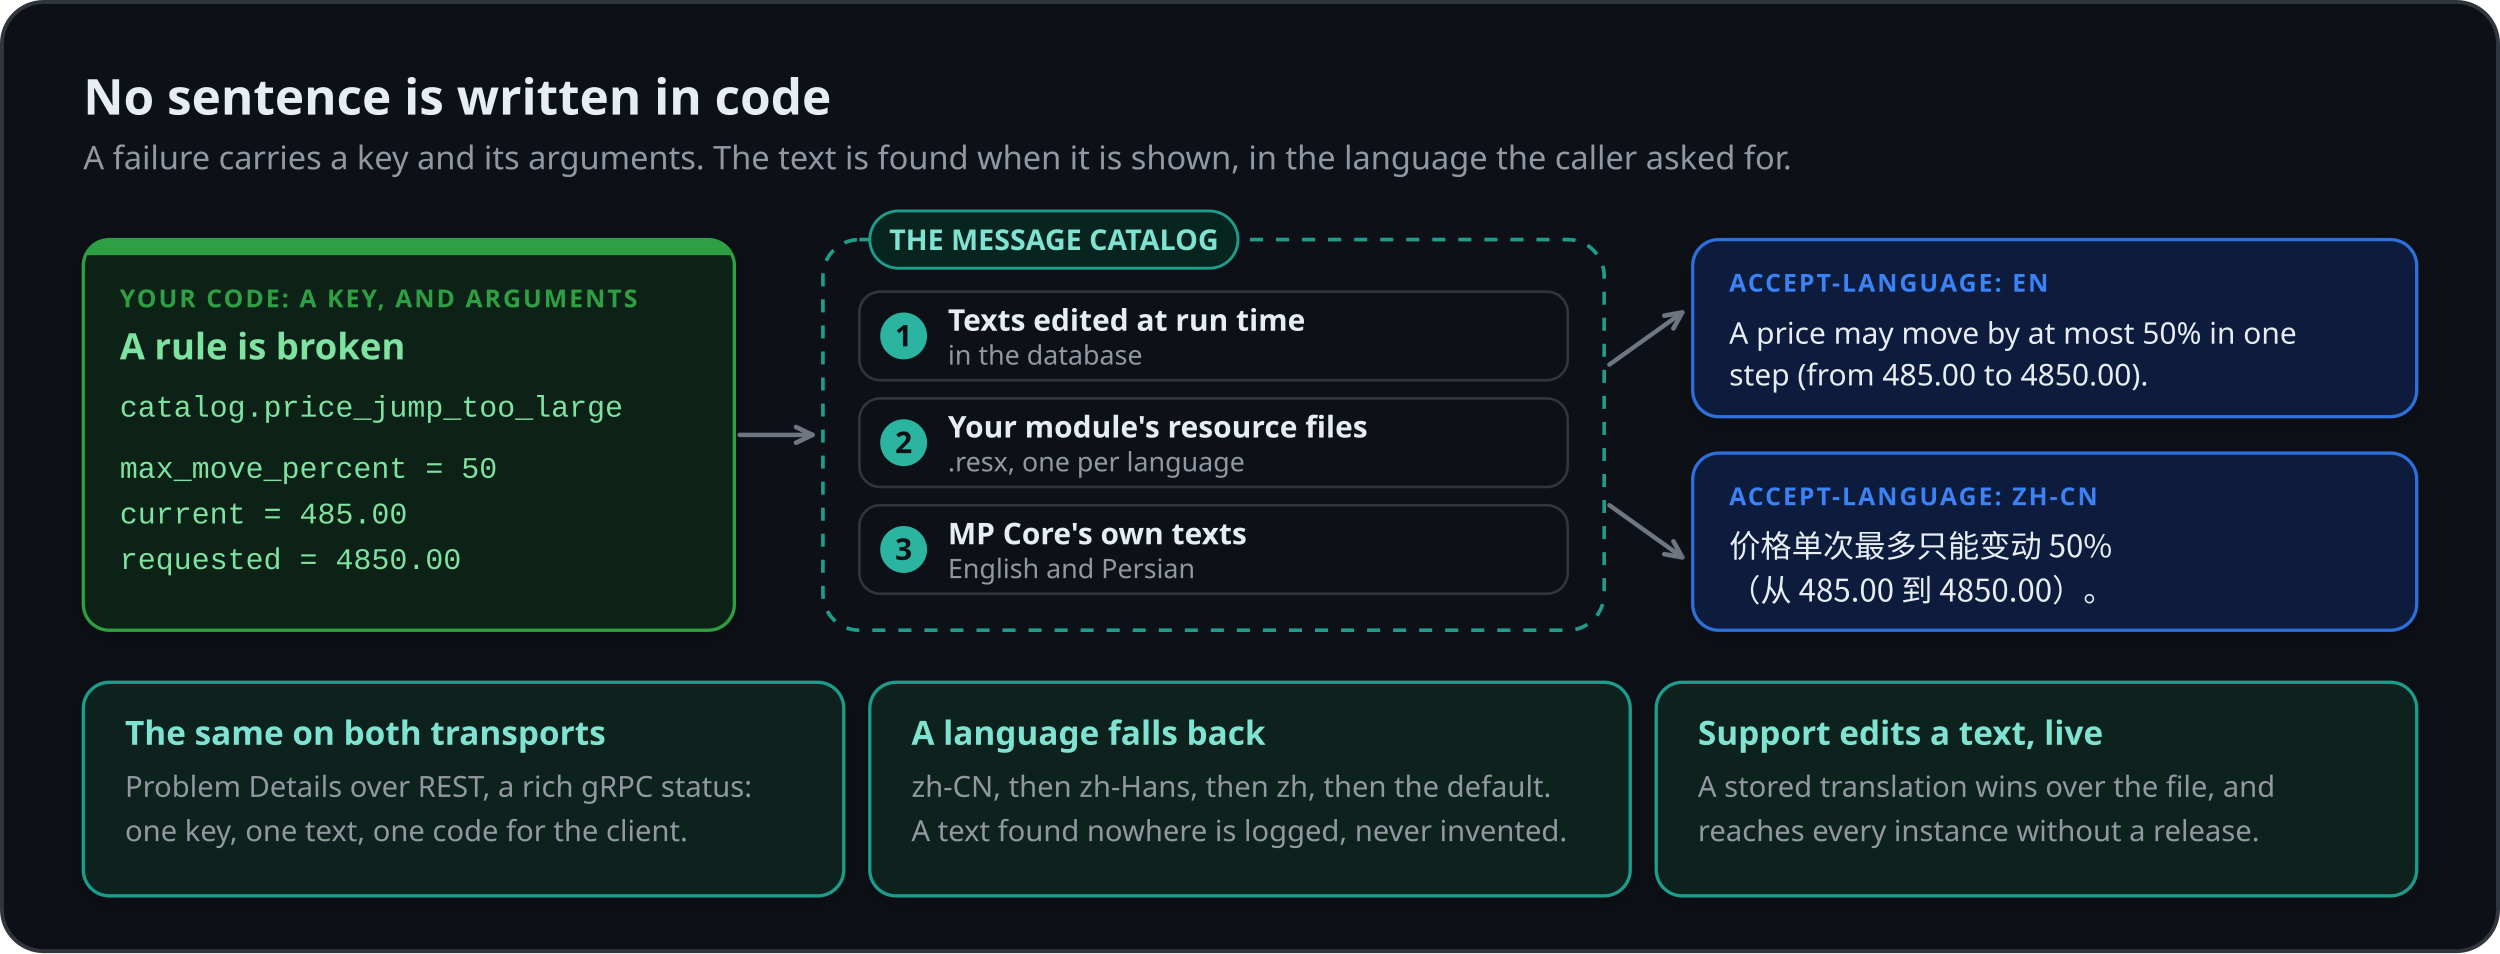
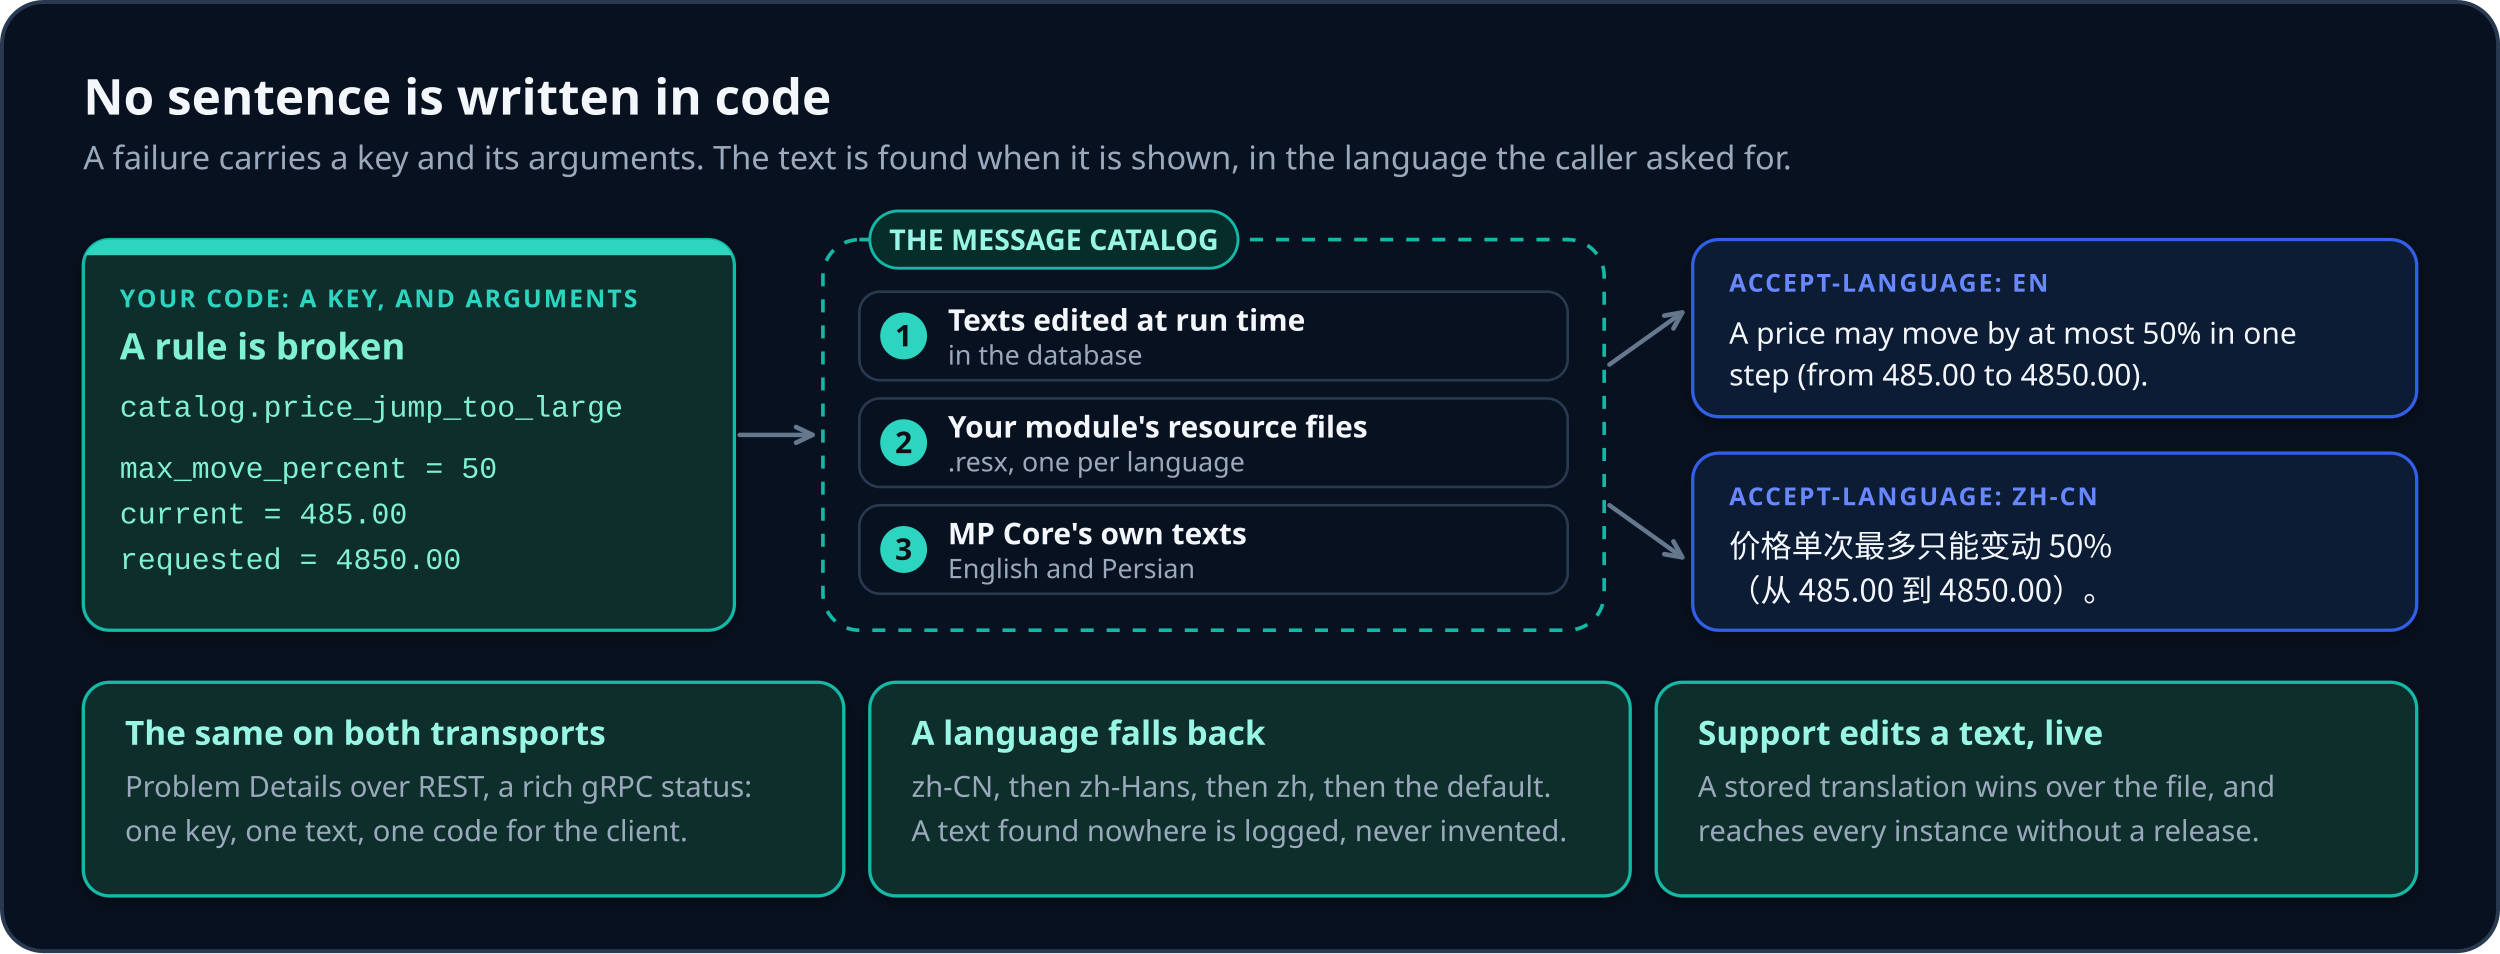
<svg xmlns="http://www.w3.org/2000/svg" viewBox="0 0 960 366" width="960" height="366" role="img" aria-label="Localization: a key and arguments become a text in the caller's language, from three sources">
  <defs>
    <filter id="shadow" x="-10%" y="-10%" width="120%" height="130%">
-       <feDropShadow dx="0" dy="2" stdDeviation="3" flood-color="#000000" flood-opacity="0.35" />
+       <feDropShadow dx="0" dy="2" stdDeviation="3" flood-color="#020611" flood-opacity="0.38" />
    </filter>
  </defs>
-   <rect x="0.75" y="0.75" width="958.5" height="364.5" rx="16" fill="#0d1117" stroke="#30363d" stroke-width="1.5" />
-   <text x="32" y="44" font-family="-apple-system, BlinkMacSystemFont, 'Segoe UI', 'Noto Sans', Helvetica, Arial, sans-serif" font-size="19" font-weight="700" fill="#e6edf3" text-anchor="start">No sentence is written in code</text>
-   <text x="32" y="65" font-family="-apple-system, BlinkMacSystemFont, 'Segoe UI', 'Noto Sans', Helvetica, Arial, sans-serif" font-size="12.5" font-weight="400" fill="#9198a1" text-anchor="start">A failure carries a key and its arguments. The text is found when it is shown, in the language the caller asked for.</text>
-   <rect x="32" y="92" width="250" height="150" rx="10" fill="#0b2417" stroke="#2ea043" stroke-width="1.25" filter="url(#shadow)" />
+   <rect x="0.75" y="0.75" width="958.5" height="364.5" rx="16" fill="#08111f" stroke="#293a50" stroke-width="1.5" />
+   <text x="32" y="44" font-family="-apple-system, BlinkMacSystemFont, 'Segoe UI', 'Noto Sans', Helvetica, Arial, sans-serif" font-size="19" font-weight="700" fill="#f3f7fc" text-anchor="start">No sentence is written in code</text>
+   <text x="32" y="65" font-family="-apple-system, BlinkMacSystemFont, 'Segoe UI', 'Noto Sans', Helvetica, Arial, sans-serif" font-size="12.5" font-weight="400" fill="#9aa9bc" text-anchor="start">A failure carries a key and its arguments. The text is found when it is shown, in the language the caller asked for.</text>
+   <rect x="32" y="92" width="250" height="150" rx="10" fill="#082d2a" stroke="#14b8a6" stroke-width="1.25" filter="url(#shadow)" />
  <clipPath id="clip3">
    <rect x="32" y="92" width="250" height="150" rx="10" />
  </clipPath>
-   <rect x="32" y="92" width="250" height="6" fill="#2ea043" clip-path="url(#clip3)" />
-   <text x="46" y="118" font-family="-apple-system, BlinkMacSystemFont, 'Segoe UI', 'Noto Sans', Helvetica, Arial, sans-serif" font-size="9.5" font-weight="700" fill="#2ea043" text-anchor="start" letter-spacing="0.8">YOUR CODE: A KEY, AND ARGUMENTS</text>
-   <text x="46" y="138" font-family="-apple-system, BlinkMacSystemFont, 'Segoe UI', 'Noto Sans', Helvetica, Arial, sans-serif" font-size="14" font-weight="700" fill="#7ee2a0" text-anchor="start">A rule is broken</text>
-   <text x="46" y="160" font-family="ui-monospace, SFMono-Regular, 'SF Mono', Menlo, Consolas, 'Liberation Mono', monospace" font-size="11.5" font-weight="400" fill="#7ee2a0" text-anchor="start">catalog.price_jump_too_large</text>
-   <text x="46" y="183.5" font-family="ui-monospace, SFMono-Regular, 'SF Mono', Menlo, Consolas, 'Liberation Mono', monospace" font-size="11.5" font-weight="400" fill="#7ee2a0" text-anchor="start">max_move_percent = 50</text>
-   <text x="46" y="201.0" font-family="ui-monospace, SFMono-Regular, 'SF Mono', Menlo, Consolas, 'Liberation Mono', monospace" font-size="11.5" font-weight="400" fill="#7ee2a0" text-anchor="start">current = 485.00</text>
-   <text x="46" y="218.5" font-family="ui-monospace, SFMono-Regular, 'SF Mono', Menlo, Consolas, 'Liberation Mono', monospace" font-size="11.5" font-weight="400" fill="#7ee2a0" text-anchor="start">requested = 4850.00</text>
-   <path d="M 284 167 L 312 167" fill="none" stroke="#6e7681" stroke-width="1.7" stroke-linecap="round" stroke-linejoin="round" />
-   <path d="M 305.7 170.0 L 312 167 L 305.7 164.0" fill="none" stroke="#6e7681" stroke-width="1.8" stroke-linecap="round" stroke-linejoin="round" />
-   <rect x="316" y="92" width="300" height="150" rx="14" fill="none" stroke="#1f9d8b" stroke-width="1.4" stroke-dasharray="5 5" />
-   <rect x="334" y="81" width="141.4" height="22" rx="6" fill="#0d1117" stroke="none" stroke-width="1.25" />
-   <rect x="334" y="81" width="141.4" height="22" rx="11" fill="#07241f" stroke="#1f9d8b" stroke-width="1.1" />
-   <text x="404.7" y="96" font-family="-apple-system, BlinkMacSystemFont, 'Segoe UI', 'Noto Sans', Helvetica, Arial, sans-serif" font-size="11" font-weight="700" fill="#7fe3d2" text-anchor="middle">THE MESSAGE CATALOG</text>
-   <rect x="330" y="112" width="272" height="34" rx="8" fill="#0d1117" stroke="#30363d" stroke-width="1" />
-   <circle cx="347" cy="129" r="9" fill="#2bb5a0" />
+   <rect x="32" y="92" width="250" height="6" fill="#2dd4bf" clip-path="url(#clip3)" />
+   <text x="46" y="118" font-family="-apple-system, BlinkMacSystemFont, 'Segoe UI', 'Noto Sans', Helvetica, Arial, sans-serif" font-size="9.5" font-weight="700" fill="#2dd4bf" text-anchor="start" letter-spacing="0.8">YOUR CODE: A KEY, AND ARGUMENTS</text>
+   <text x="46" y="138" font-family="-apple-system, BlinkMacSystemFont, 'Segoe UI', 'Noto Sans', Helvetica, Arial, sans-serif" font-size="14" font-weight="700" fill="#80f2d2" text-anchor="start">A rule is broken</text>
+   <text x="46" y="160" font-family="ui-monospace, SFMono-Regular, 'SF Mono', Menlo, Consolas, 'Liberation Mono', monospace" font-size="11.5" font-weight="400" fill="#80f2d2" text-anchor="start">catalog.price_jump_too_large</text>
+   <text x="46" y="183.5" font-family="ui-monospace, SFMono-Regular, 'SF Mono', Menlo, Consolas, 'Liberation Mono', monospace" font-size="11.5" font-weight="400" fill="#80f2d2" text-anchor="start">max_move_percent = 50</text>
+   <text x="46" y="201.0" font-family="ui-monospace, SFMono-Regular, 'SF Mono', Menlo, Consolas, 'Liberation Mono', monospace" font-size="11.5" font-weight="400" fill="#80f2d2" text-anchor="start">current = 485.00</text>
+   <text x="46" y="218.5" font-family="ui-monospace, SFMono-Regular, 'SF Mono', Menlo, Consolas, 'Liberation Mono', monospace" font-size="11.5" font-weight="400" fill="#80f2d2" text-anchor="start">requested = 4850.00</text>
+   <path d="M 284 167 L 312 167" fill="none" stroke="#66788d" stroke-width="1.7" stroke-linecap="round" stroke-linejoin="round" />
+   <path d="M 305.7 170.0 L 312 167 L 305.7 164.0" fill="none" stroke="#66788d" stroke-width="1.8" stroke-linecap="round" stroke-linejoin="round" />
+   <rect x="316" y="92" width="300" height="150" rx="14" fill="none" stroke="#14b8a6" stroke-width="1.4" stroke-dasharray="5 5" />
+   <rect x="334" y="81" width="141.4" height="22" rx="6" fill="#08111f" stroke="none" stroke-width="1.25" />
+   <rect x="334" y="81" width="141.4" height="22" rx="11" fill="#072d2b" stroke="#14b8a6" stroke-width="1.1" />
+   <text x="404.7" y="96" font-family="-apple-system, BlinkMacSystemFont, 'Segoe UI', 'Noto Sans', Helvetica, Arial, sans-serif" font-size="11" font-weight="700" fill="#99f6e4" text-anchor="middle">THE MESSAGE CATALOG</text>
+   <rect x="330" y="112" width="272" height="34" rx="8" fill="#08111f" stroke="#293a50" stroke-width="1" />
+   <circle cx="347" cy="129" r="9" fill="#2dd4bf" />
  <text x="347" y="133" font-family="-apple-system, BlinkMacSystemFont, 'Segoe UI', 'Noto Sans', Helvetica, Arial, sans-serif" font-size="11.5" font-weight="700" fill="#0d1117" text-anchor="middle">1</text>
-   <text x="364" y="127" font-family="-apple-system, BlinkMacSystemFont, 'Segoe UI', 'Noto Sans', Helvetica, Arial, sans-serif" font-size="11.5" font-weight="700" fill="#e6edf3" text-anchor="start">Texts edited at run time</text>
-   <text x="364" y="140" font-family="-apple-system, BlinkMacSystemFont, 'Segoe UI', 'Noto Sans', Helvetica, Arial, sans-serif" font-size="10.3" font-weight="400" fill="#9198a1" text-anchor="start">in the database</text>
-   <rect x="330" y="153" width="272" height="34" rx="8" fill="#0d1117" stroke="#30363d" stroke-width="1" />
-   <circle cx="347" cy="170" r="9" fill="#2bb5a0" />
+   <text x="364" y="127" font-family="-apple-system, BlinkMacSystemFont, 'Segoe UI', 'Noto Sans', Helvetica, Arial, sans-serif" font-size="11.5" font-weight="700" fill="#f3f7fc" text-anchor="start">Texts edited at run time</text>
+   <text x="364" y="140" font-family="-apple-system, BlinkMacSystemFont, 'Segoe UI', 'Noto Sans', Helvetica, Arial, sans-serif" font-size="10.3" font-weight="400" fill="#9aa9bc" text-anchor="start">in the database</text>
+   <rect x="330" y="153" width="272" height="34" rx="8" fill="#08111f" stroke="#293a50" stroke-width="1" />
+   <circle cx="347" cy="170" r="9" fill="#2dd4bf" />
  <text x="347" y="174" font-family="-apple-system, BlinkMacSystemFont, 'Segoe UI', 'Noto Sans', Helvetica, Arial, sans-serif" font-size="11.5" font-weight="700" fill="#0d1117" text-anchor="middle">2</text>
-   <text x="364" y="168" font-family="-apple-system, BlinkMacSystemFont, 'Segoe UI', 'Noto Sans', Helvetica, Arial, sans-serif" font-size="11.5" font-weight="700" fill="#e6edf3" text-anchor="start">Your module's resource files</text>
-   <text x="364" y="181" font-family="-apple-system, BlinkMacSystemFont, 'Segoe UI', 'Noto Sans', Helvetica, Arial, sans-serif" font-size="10.3" font-weight="400" fill="#9198a1" text-anchor="start">.resx, one per language</text>
-   <rect x="330" y="194" width="272" height="34" rx="8" fill="#0d1117" stroke="#30363d" stroke-width="1" />
-   <circle cx="347" cy="211" r="9" fill="#2bb5a0" />
+   <text x="364" y="168" font-family="-apple-system, BlinkMacSystemFont, 'Segoe UI', 'Noto Sans', Helvetica, Arial, sans-serif" font-size="11.5" font-weight="700" fill="#f3f7fc" text-anchor="start">Your module's resource files</text>
+   <text x="364" y="181" font-family="-apple-system, BlinkMacSystemFont, 'Segoe UI', 'Noto Sans', Helvetica, Arial, sans-serif" font-size="10.3" font-weight="400" fill="#9aa9bc" text-anchor="start">.resx, one per language</text>
+   <rect x="330" y="194" width="272" height="34" rx="8" fill="#08111f" stroke="#293a50" stroke-width="1" />
+   <circle cx="347" cy="211" r="9" fill="#2dd4bf" />
  <text x="347" y="215" font-family="-apple-system, BlinkMacSystemFont, 'Segoe UI', 'Noto Sans', Helvetica, Arial, sans-serif" font-size="11.5" font-weight="700" fill="#0d1117" text-anchor="middle">3</text>
-   <text x="364" y="209" font-family="-apple-system, BlinkMacSystemFont, 'Segoe UI', 'Noto Sans', Helvetica, Arial, sans-serif" font-size="11.5" font-weight="700" fill="#e6edf3" text-anchor="start">MP Core's own texts</text>
-   <text x="364" y="222" font-family="-apple-system, BlinkMacSystemFont, 'Segoe UI', 'Noto Sans', Helvetica, Arial, sans-serif" font-size="10.3" font-weight="400" fill="#9198a1" text-anchor="start">English and Persian</text>
-   <path d="M 618 140 L 646 120" fill="none" stroke="#6e7681" stroke-width="1.7" stroke-linecap="round" stroke-linejoin="round" />
-   <path d="M 642.6 126.1 L 646 120 L 639.1 121.2" fill="none" stroke="#6e7681" stroke-width="1.8" stroke-linecap="round" stroke-linejoin="round" />
-   <path d="M 618 194 L 646 214" fill="none" stroke="#6e7681" stroke-width="1.7" stroke-linecap="round" stroke-linejoin="round" />
-   <path d="M 639.1 212.8 L 646 214 L 642.6 207.9" fill="none" stroke="#6e7681" stroke-width="1.8" stroke-linecap="round" stroke-linejoin="round" />
-   <rect x="650" y="92" width="278" height="68" rx="10" fill="#0d1f3c" stroke="#2f6fdb" stroke-width="1.25" filter="url(#shadow)" />
-   <text x="664" y="112" font-family="-apple-system, BlinkMacSystemFont, 'Segoe UI', 'Noto Sans', Helvetica, Arial, sans-serif" font-size="9.5" font-weight="700" fill="#3b82f6" text-anchor="start" letter-spacing="0.8">ACCEPT-LANGUAGE: EN</text>
-   <text x="664" y="132" font-family="-apple-system, BlinkMacSystemFont, 'Segoe UI', 'Noto Sans', Helvetica, Arial, sans-serif" font-size="11.5" font-weight="400" fill="#e6edf3" text-anchor="start">A price may move by at most 50% in one</text>
-   <text x="664" y="148" font-family="-apple-system, BlinkMacSystemFont, 'Segoe UI', 'Noto Sans', Helvetica, Arial, sans-serif" font-size="11.5" font-weight="400" fill="#e6edf3" text-anchor="start">step (from 485.00 to 4850.00).</text>
-   <rect x="650" y="174" width="278" height="68" rx="10" fill="#0d1f3c" stroke="#2f6fdb" stroke-width="1.25" filter="url(#shadow)" />
-   <text x="664" y="194" font-family="-apple-system, BlinkMacSystemFont, 'Segoe UI', 'Noto Sans', Helvetica, Arial, sans-serif" font-size="9.5" font-weight="700" fill="#3b82f6" text-anchor="start" letter-spacing="0.8">ACCEPT-LANGUAGE: ZH-CN</text>
-   <text x="664" y="214" font-family="'PingFang SC', 'Microsoft YaHei', 'Noto Sans CJK SC', 'Source Han Sans SC', sans-serif" font-size="12" fill="#e6edf3">价格单次最多只能变动 50%</text>
-   <text x="664" y="231" font-family="'PingFang SC', 'Microsoft YaHei', 'Noto Sans CJK SC', 'Source Han Sans SC', sans-serif" font-size="12" fill="#e6edf3">（从 485.00 到 4850.00）。</text>
-   <rect x="32" y="262" width="292" height="82" rx="10" fill="#07241f" stroke="#1f9d8b" stroke-width="1.25" filter="url(#shadow)" />
-   <text x="48" y="286" font-family="-apple-system, BlinkMacSystemFont, 'Segoe UI', 'Noto Sans', Helvetica, Arial, sans-serif" font-size="12.8" font-weight="700" fill="#7fe3d2" text-anchor="start">The same on both transports</text>
-   <text x="48" y="306" font-family="-apple-system, BlinkMacSystemFont, 'Segoe UI', 'Noto Sans', Helvetica, Arial, sans-serif" font-size="11.2" font-weight="400" fill="#9198a1" text-anchor="start">Problem Details over REST, a rich gRPC status:</text>
-   <text x="48" y="323" font-family="-apple-system, BlinkMacSystemFont, 'Segoe UI', 'Noto Sans', Helvetica, Arial, sans-serif" font-size="11.2" font-weight="400" fill="#9198a1" text-anchor="start">one key, one text, one code for the client.</text>
-   <rect x="334" y="262" width="292" height="82" rx="10" fill="#07241f" stroke="#1f9d8b" stroke-width="1.25" filter="url(#shadow)" />
-   <text x="350" y="286" font-family="-apple-system, BlinkMacSystemFont, 'Segoe UI', 'Noto Sans', Helvetica, Arial, sans-serif" font-size="12.8" font-weight="700" fill="#7fe3d2" text-anchor="start">A language falls back</text>
-   <text x="350" y="306" font-family="-apple-system, BlinkMacSystemFont, 'Segoe UI', 'Noto Sans', Helvetica, Arial, sans-serif" font-size="11.2" font-weight="400" fill="#9198a1" text-anchor="start">zh-CN, then zh-Hans, then zh, then the default.</text>
-   <text x="350" y="323" font-family="-apple-system, BlinkMacSystemFont, 'Segoe UI', 'Noto Sans', Helvetica, Arial, sans-serif" font-size="11.2" font-weight="400" fill="#9198a1" text-anchor="start">A text found nowhere is logged, never invented.</text>
-   <rect x="636" y="262" width="292" height="82" rx="10" fill="#07241f" stroke="#1f9d8b" stroke-width="1.25" filter="url(#shadow)" />
-   <text x="652" y="286" font-family="-apple-system, BlinkMacSystemFont, 'Segoe UI', 'Noto Sans', Helvetica, Arial, sans-serif" font-size="12.8" font-weight="700" fill="#7fe3d2" text-anchor="start">Support edits a text, live</text>
-   <text x="652" y="306" font-family="-apple-system, BlinkMacSystemFont, 'Segoe UI', 'Noto Sans', Helvetica, Arial, sans-serif" font-size="11.2" font-weight="400" fill="#9198a1" text-anchor="start">A stored translation wins over the file, and</text>
-   <text x="652" y="323" font-family="-apple-system, BlinkMacSystemFont, 'Segoe UI', 'Noto Sans', Helvetica, Arial, sans-serif" font-size="11.2" font-weight="400" fill="#9198a1" text-anchor="start">reaches every instance without a release.</text>
+   <text x="364" y="209" font-family="-apple-system, BlinkMacSystemFont, 'Segoe UI', 'Noto Sans', Helvetica, Arial, sans-serif" font-size="11.5" font-weight="700" fill="#f3f7fc" text-anchor="start">MP Core's own texts</text>
+   <text x="364" y="222" font-family="-apple-system, BlinkMacSystemFont, 'Segoe UI', 'Noto Sans', Helvetica, Arial, sans-serif" font-size="10.3" font-weight="400" fill="#9aa9bc" text-anchor="start">English and Persian</text>
+   <path d="M 618 140 L 646 120" fill="none" stroke="#66788d" stroke-width="1.7" stroke-linecap="round" stroke-linejoin="round" />
+   <path d="M 642.6 126.1 L 646 120 L 639.1 121.2" fill="none" stroke="#66788d" stroke-width="1.8" stroke-linecap="round" stroke-linejoin="round" />
+   <path d="M 618 194 L 646 214" fill="none" stroke="#66788d" stroke-width="1.7" stroke-linecap="round" stroke-linejoin="round" />
+   <path d="M 639.1 212.8 L 646 214 L 642.6 207.9" fill="none" stroke="#66788d" stroke-width="1.8" stroke-linecap="round" stroke-linejoin="round" />
+   <rect x="650" y="92" width="278" height="68" rx="10" fill="#0e1a36" stroke="#315fe8" stroke-width="1.25" filter="url(#shadow)" />
+   <text x="664" y="112" font-family="-apple-system, BlinkMacSystemFont, 'Segoe UI', 'Noto Sans', Helvetica, Arial, sans-serif" font-size="9.5" font-weight="700" fill="#6888ff" text-anchor="start" letter-spacing="0.8">ACCEPT-LANGUAGE: EN</text>
+   <text x="664" y="132" font-family="-apple-system, BlinkMacSystemFont, 'Segoe UI', 'Noto Sans', Helvetica, Arial, sans-serif" font-size="11.5" font-weight="400" fill="#f3f7fc" text-anchor="start">A price may move by at most 50% in one</text>
+   <text x="664" y="148" font-family="-apple-system, BlinkMacSystemFont, 'Segoe UI', 'Noto Sans', Helvetica, Arial, sans-serif" font-size="11.5" font-weight="400" fill="#f3f7fc" text-anchor="start">step (from 485.00 to 4850.00).</text>
+   <rect x="650" y="174" width="278" height="68" rx="10" fill="#0e1a36" stroke="#315fe8" stroke-width="1.25" filter="url(#shadow)" />
+   <text x="664" y="194" font-family="-apple-system, BlinkMacSystemFont, 'Segoe UI', 'Noto Sans', Helvetica, Arial, sans-serif" font-size="9.5" font-weight="700" fill="#6888ff" text-anchor="start" letter-spacing="0.8">ACCEPT-LANGUAGE: ZH-CN</text>
+   <text x="664" y="214" font-family="'PingFang SC', 'Microsoft YaHei', 'Noto Sans CJK SC', 'Source Han Sans SC', sans-serif" font-size="12" fill="#f3f7fc">价格单次最多只能变动 50%</text>
+   <text x="664" y="231" font-family="'PingFang SC', 'Microsoft YaHei', 'Noto Sans CJK SC', 'Source Han Sans SC', sans-serif" font-size="12" fill="#f3f7fc">（从 485.00 到 4850.00）。</text>
+   <rect x="32" y="262" width="292" height="82" rx="10" fill="#072d2b" stroke="#14b8a6" stroke-width="1.25" filter="url(#shadow)" />
+   <text x="48" y="286" font-family="-apple-system, BlinkMacSystemFont, 'Segoe UI', 'Noto Sans', Helvetica, Arial, sans-serif" font-size="12.8" font-weight="700" fill="#99f6e4" text-anchor="start">The same on both transports</text>
+   <text x="48" y="306" font-family="-apple-system, BlinkMacSystemFont, 'Segoe UI', 'Noto Sans', Helvetica, Arial, sans-serif" font-size="11.2" font-weight="400" fill="#9aa9bc" text-anchor="start">Problem Details over REST, a rich gRPC status:</text>
+   <text x="48" y="323" font-family="-apple-system, BlinkMacSystemFont, 'Segoe UI', 'Noto Sans', Helvetica, Arial, sans-serif" font-size="11.2" font-weight="400" fill="#9aa9bc" text-anchor="start">one key, one text, one code for the client.</text>
+   <rect x="334" y="262" width="292" height="82" rx="10" fill="#072d2b" stroke="#14b8a6" stroke-width="1.25" filter="url(#shadow)" />
+   <text x="350" y="286" font-family="-apple-system, BlinkMacSystemFont, 'Segoe UI', 'Noto Sans', Helvetica, Arial, sans-serif" font-size="12.8" font-weight="700" fill="#99f6e4" text-anchor="start">A language falls back</text>
+   <text x="350" y="306" font-family="-apple-system, BlinkMacSystemFont, 'Segoe UI', 'Noto Sans', Helvetica, Arial, sans-serif" font-size="11.2" font-weight="400" fill="#9aa9bc" text-anchor="start">zh-CN, then zh-Hans, then zh, then the default.</text>
+   <text x="350" y="323" font-family="-apple-system, BlinkMacSystemFont, 'Segoe UI', 'Noto Sans', Helvetica, Arial, sans-serif" font-size="11.2" font-weight="400" fill="#9aa9bc" text-anchor="start">A text found nowhere is logged, never invented.</text>
+   <rect x="636" y="262" width="292" height="82" rx="10" fill="#072d2b" stroke="#14b8a6" stroke-width="1.25" filter="url(#shadow)" />
+   <text x="652" y="286" font-family="-apple-system, BlinkMacSystemFont, 'Segoe UI', 'Noto Sans', Helvetica, Arial, sans-serif" font-size="12.8" font-weight="700" fill="#99f6e4" text-anchor="start">Support edits a text, live</text>
+   <text x="652" y="306" font-family="-apple-system, BlinkMacSystemFont, 'Segoe UI', 'Noto Sans', Helvetica, Arial, sans-serif" font-size="11.2" font-weight="400" fill="#9aa9bc" text-anchor="start">A stored translation wins over the file, and</text>
+   <text x="652" y="323" font-family="-apple-system, BlinkMacSystemFont, 'Segoe UI', 'Noto Sans', Helvetica, Arial, sans-serif" font-size="11.2" font-weight="400" fill="#9aa9bc" text-anchor="start">reaches every instance without a release.</text>
</svg>
